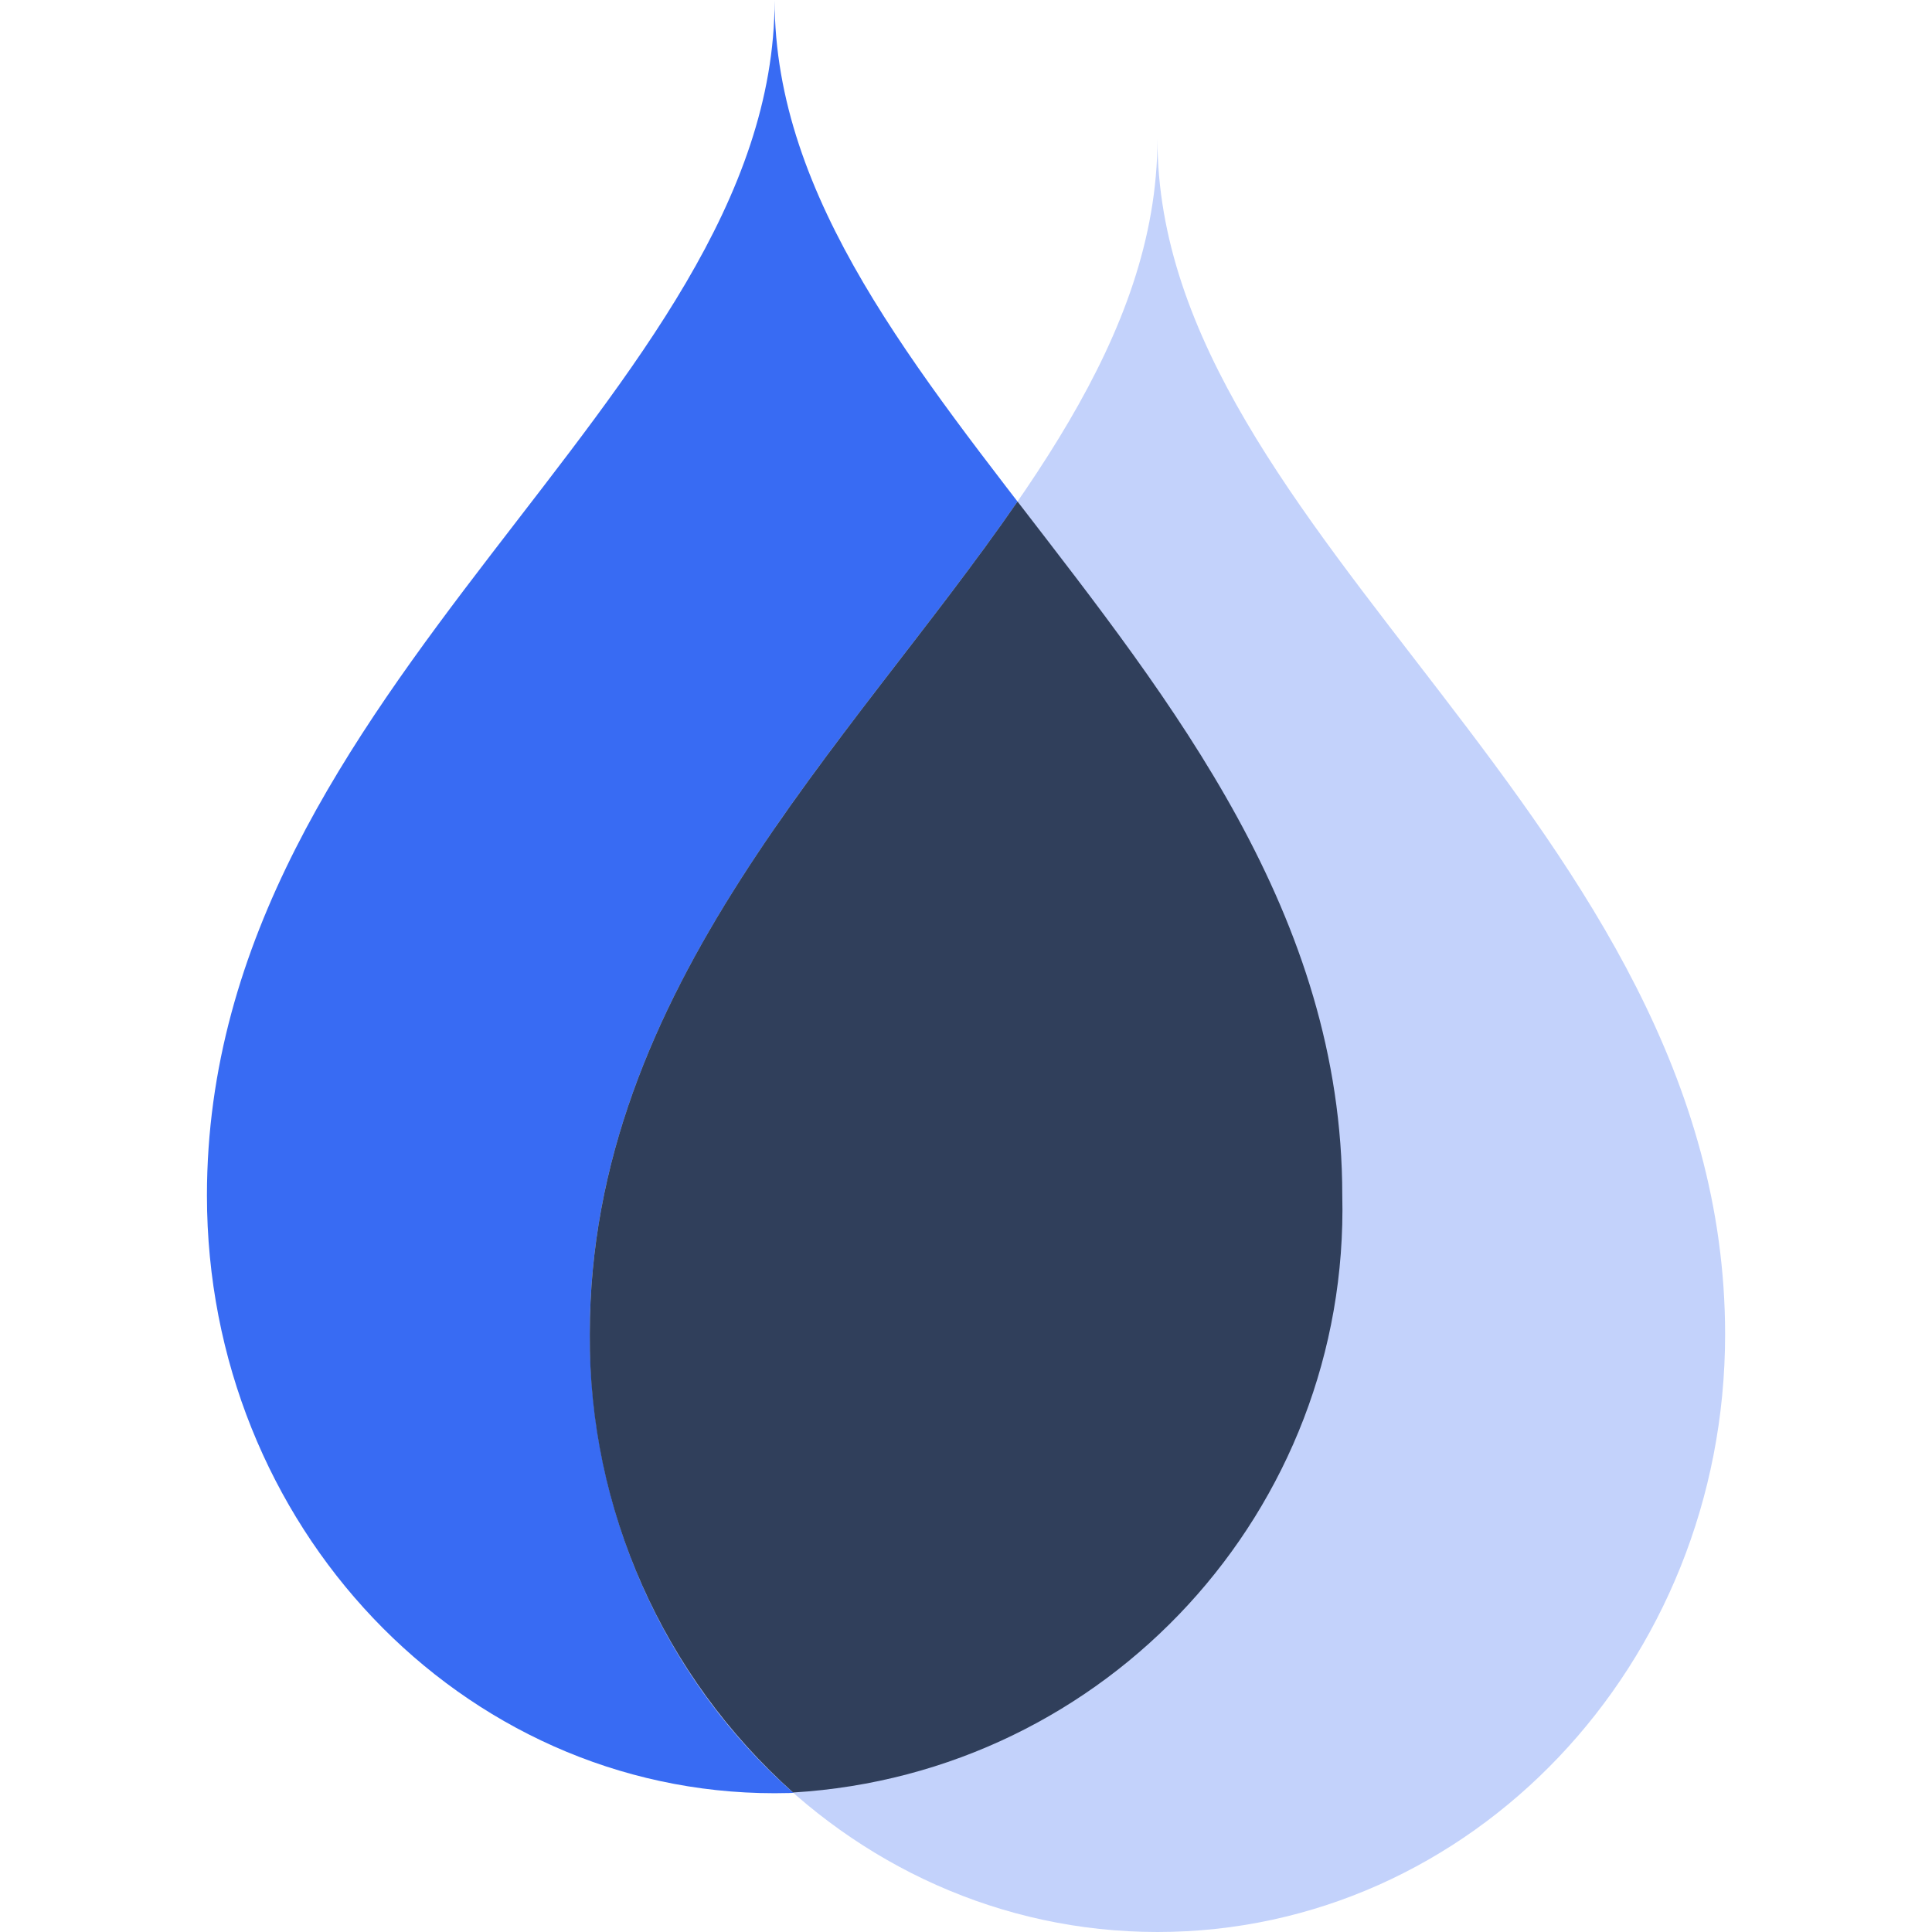
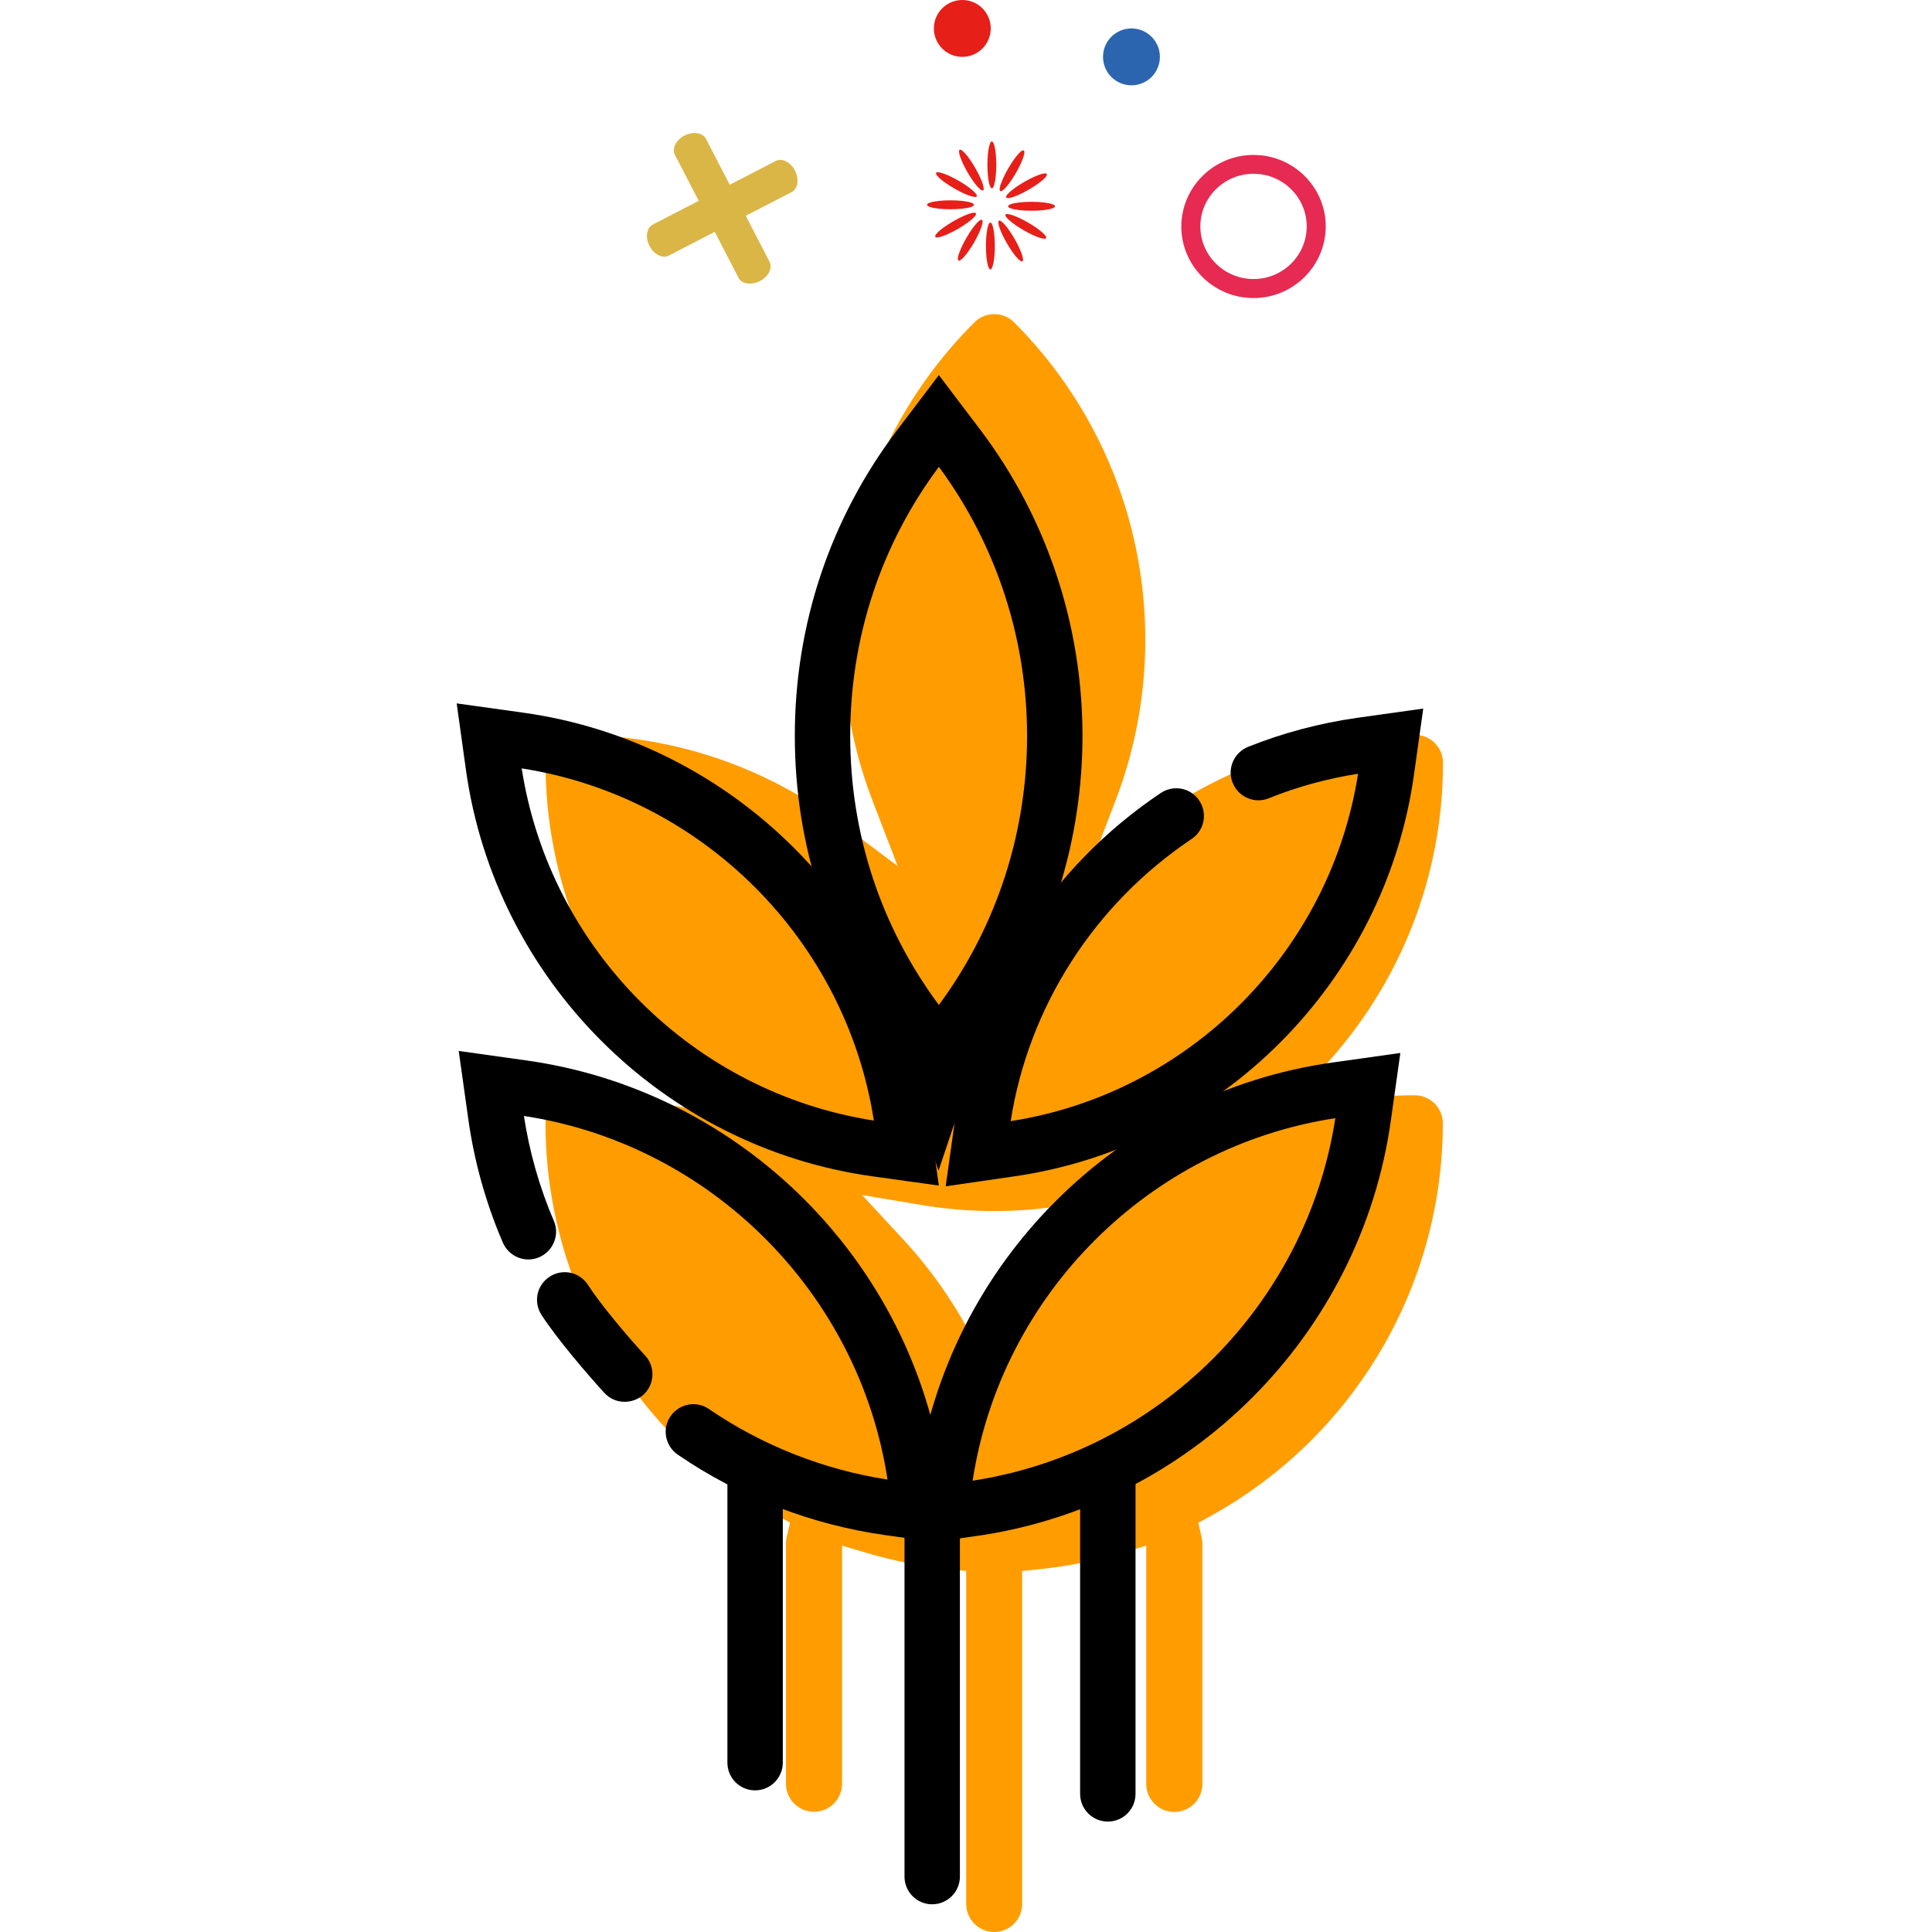
- <svg xmlns="http://www.w3.org/2000/svg" width="32" height="32" class="icon" viewBox="0 0 1024 1024">
-   <path fill="#386BF3" d="M410.558.109c0 210.974-300.876 361.752-300.876 633.548 0 174.943 134.704 316.787 300.876 316.787s300.877-141.817 300.877-316.787C711.408 361.752 410.558 210.974 410.558.109z" />
-   <path fill="#C3D2FB" d="M613.469 73.665c0 211.055-300.877 361.914-300.877 633.547C312.592 882.156 447.296 1024 613.47 1024s300.876-141.817 300.876-316.788C914.29 435.58 613.469 284.72 613.469 73.665z" />
-   <path fill="#303F5B" d="M312.592 707.212c0-183.713 137.636-312.171 226.723-441.39 81.702 106.112 172.12 218.74 172.12 367.726A309.755 309.755 0 0 1 420.36 950.064a323.114 323.114 0 0 1-107.769-242.852z" />
+ <svg xmlns="http://www.w3.org/2000/svg" t="1678164248805" class="icon" viewBox="0 0 1024 1024" version="1.1" p-id="1978" width="200" height="200">
+   <path d="M526.975 1024c-8.222 0-14.877-6.656-14.877-14.877V832.648l-9.494-0.979c-14.192-1.468-28.58-4.307-42.675-8.418l-13.605-4.013v126.165c0 8.222-6.656 14.877-14.877 14.877-8.222 0-14.877-6.656-14.877-14.877V818.065c0-0.979 0.098-2.055 0.392-3.328l1.762-7.732-6.949-3.817c-75.66-42.088-122.641-121.76-122.641-207.893 0-8.222 6.656-14.877 14.877-14.877 13.018 0 26.231 1.077 39.445 3.328l30.734 5.188-21.24-22.806c-41.109-44.241-63.816-101.695-63.816-161.792 0-8.222 6.656-14.877 14.877-14.877 51.777 0 101.01 16.444 142.315 47.471l29.461 22.12-13.214-34.355c-10.571-27.308-15.856-56.182-15.856-85.643 0-63.523 24.763-123.228 69.689-168.154 2.838-2.838 6.558-4.405 10.571-4.405 4.013 0 7.732 1.566 10.571 4.405 66.361 66.361 87.405 166.001 53.539 253.896l-13.214 34.355 29.461-22.12c14.29-10.767 29.559-19.771 45.611-27.014 4.405-1.958 8.907-3.817 13.409-5.481 26.427-9.984 54.616-15.073 83.588-15.073 8.222 0 14.877 6.656 14.877 14.877 0 60.195-22.708 117.649-63.816 161.792l-21.24 22.806 30.636-5.09c13.214-2.251 26.525-3.328 39.445-3.328 8.222 0 14.877 6.656 14.877 14.877 0 86.231-46.981 165.903-122.641 207.893l-6.949 3.817 1.762 7.732c0.294 1.272 0.392 2.349 0.392 3.328v127.339c0 8.222-6.656 14.877-14.877 14.877s-14.877-6.656-14.877-14.877v-126.263l-13.605 4.013c-14.094 4.111-28.385 6.949-42.675 8.418l-9.494 0.979v176.376c0.098 8.222-6.558 14.975-14.78 14.975z m-48.939-367.826c15.954 17.129 29.168 36.313 39.445 57.063l9.494 19.282 9.494-19.282c10.277-20.848 23.491-40.032 39.445-57.063l21.24-22.806-30.734 5.188c-13.018 2.153-26.231 3.328-39.249 3.328h-0.196c-13.018 0-26.231-1.077-39.347-3.328l-30.734-5.188 21.142 22.806z" fill="#FF9D00" p-id="1979" />
+   <path d="M522.571 130.374a12.431 2.349 90 1 0 4.698 0 12.431 2.349 90 1 0-4.698 0Z" fill="#E61F19" p-id="1980" />
+   <path d="M533.648 128.901a12.431 2.349 60 1 0 4.069-2.349 12.431 2.349 60 1 0-4.069 2.349Z" fill="#E61F19" p-id="1981" />
+   <path d="M542.533 122.026a12.431 2.349 30 1 0 2.349-4.069 12.431 2.349 30 1 0-2.349 4.069Z" fill="#E61F19" p-id="1982" />
+   <path d="M534.316 109.33a12.431 2.349 0 1 0 24.861 0 12.431 2.349 0 1 0-24.861 0Z" fill="#E61F19" p-id="1983" />
+   <path d="M533.301 104.672a2.349 12.431 60 1 0 21.53-12.431 2.349 12.431 60 1 0-21.53 12.431Z" fill="#E61F19" p-id="1984" />
+   <path d="M530.176 101.286a2.349 12.431 30 1 0 12.431-21.53 2.349 12.431 30 1 0-12.431 21.53Z" fill="#E61F19" p-id="1985" />
+   <path d="M523.354 87.405a12.431 2.349 90 1 0 4.698 0 12.431 2.349 90 1 0-4.698 0Z" fill="#E61F19" p-id="1986" />
+   <path d="M512.81 91.333a12.431 2.349 60 1 0 4.069-2.349 12.431 2.349 60 1 0-4.069 2.349Z" fill="#E61F19" p-id="1987" />
+   <path d="M505.747 99.872a12.431 2.349 30 1 0 2.349-4.069 12.431 2.349 30 1 0-2.349 4.069Z" fill="#E61F19" p-id="1988" />
+   <path d="M491.348 108.547a12.431 2.349 0 1 0 24.861 0 12.431 2.349 0 1 0-24.861 0Z" fill="#E61F19" p-id="1989" />
+   <path d="M495.732 125.51a2.349 12.431 60 1 0 21.53-12.431 2.349 12.431 60 1 0-21.53 12.431Z" fill="#E61F19" p-id="1990" />
+   <path d="M508.022 138.072a2.349 12.431 30 1 0 12.431-21.53 2.349 12.431 30 1 0-12.431 21.53Z" fill="#E61F19" p-id="1991" />
+   <path d="M599.699 30.146m-15.073 0a15.073 15.073 0 1 0 30.146 0 15.073 15.073 0 1 0-30.146 0Z" fill="#2C65AF" p-id="1992" />
+   <path d="M510.042 15.073m-15.073 0a15.073 15.073 0 1 0 30.146 0 15.073 15.073 0 1 0-30.146 0Z" fill="#E61F19" p-id="1993" />
+   <path d="M402.768 148.97c4.6-2.349 6.851-6.949 5.09-10.277l-33.67-65.089c-1.762-3.328-6.851-4.111-11.354-1.762-4.6 2.349-6.851 6.949-5.09 10.277l33.67 65.089c1.664 3.328 6.754 4.111 11.354 1.762z" fill="#DAB647" p-id="1994" />
+   <path d="M421.365 90.439c-2.349-4.6-6.949-6.851-10.277-5.09l-65.089 33.67c-3.328 1.762-4.111 6.851-1.762 11.354s6.949 6.851 10.277 5.09l65.089-33.67c3.328-1.664 4.111-6.754 1.762-11.354z" fill="#DAB647" p-id="1995" />
+   <path d="M664.396 82.12c21.142 0 38.27 17.031 38.27 37.879S685.538 157.975 664.396 157.975s-38.27-17.031-38.27-37.879 17.129-37.977 38.27-37.977z m0 65.774c15.563 0 28.189-12.528 28.189-27.895s-12.626-27.895-28.189-27.895-28.189 12.528-28.189 27.895 12.626 27.895 28.189 27.895z" fill="#E62A52" p-id="1996" />
+   <path d="M504.855 818.652l-35.53-4.992c-39.151-5.481-77.226-20.163-110.113-42.675-6.656-4.6-8.418-13.703-3.817-20.359 4.6-6.656 13.703-8.418 20.359-3.817 28.287 19.38 60.978 32.202 94.648 37.389-15.073-98.955-93.767-177.649-192.722-192.722 2.936 19.086 8.222 37.781 15.856 55.595 3.23 7.439-0.294 16.052-7.732 19.282-7.439 3.23-16.052-0.294-19.282-7.732-9.103-21.142-15.269-43.36-18.401-66.068l-4.992-35.53 35.53 4.992C393.078 577.872 484.007 668.801 499.961 783.024l4.894 35.628z" fill="" p-id="1997" />
+   <path d="M331.121 742.992c-4.013 0-7.928-1.566-10.864-4.796-8.418-9.201-24.861-28.287-33.279-41.305-4.405-6.851-2.447-15.856 4.405-20.261s15.856-2.447 20.261 4.405c6.362 9.886 20.163 26.427 30.342 37.487 5.481 5.971 4.992 15.269-0.979 20.75-2.838 2.447-6.362 3.719-9.886 3.719zM481.071 819.239l4.992-35.53c15.856-114.028 106.589-204.761 220.617-220.617l35.53-4.992-4.992 35.53c-15.856 114.028-106.589 204.761-220.617 220.617l-35.53 4.992zM707.756 592.652c-98.759 15.073-177.159 93.474-192.232 192.135C614.283 769.713 692.585 691.313 707.756 592.652z m0.881-14.975zM497.612 628.377l-35.138-4.894C351.089 608.018 262.411 519.341 246.946 407.956l-4.894-35.138 35.138 4.894c111.385 15.465 200.063 104.142 215.527 215.527l4.894 35.138zM276.505 407.271c14.877 95.725 90.831 171.776 186.653 186.653-14.877-95.725-90.929-171.776-186.653-186.653z" fill="" p-id="1998" />
+   <path d="M501.233 628.768l4.894-34.942c9.788-70.374 49.624-133.701 109.134-173.538 6.754-4.502 15.856-2.741 20.359 4.013 4.502 6.754 2.741 15.856-4.013 20.359-51.582 34.551-86.426 88.873-95.92 149.558 94.354-14.682 169.329-89.656 184.109-184.109-16.248 2.545-32.104 6.851-47.373 13.018-7.537 3.034-16.052-0.685-19.086-8.222-3.034-7.537 0.685-16.052 8.222-19.086 18.597-7.439 37.977-12.528 57.846-15.367l34.942-4.894-4.894 34.942c-15.367 110.211-103.066 197.909-213.178 213.178L501.233 628.768z" fill="" p-id="1999" />
+   <path d="M497.416 620.547l-23.295-70.276c-34.551-46.492-52.854-101.793-52.854-160.226 0-59.216 18.793-115.3 54.322-162.184l22.023-29.07 22.023 29.07c71.647 94.844 72.136 226.979 1.468 322.312l-23.686 70.374z m0.196-373.111c-30.734 41.305-46.981 90.537-46.981 142.608 0 51.973 16.248 101.206 46.981 142.608 62.348-84.273 62.348-200.846 0-285.217z m-10.375-10.669zM400.223 948.928c-8.124 0-14.682-6.558-14.682-14.682V782.926c0-8.124 6.558-14.682 14.682-14.682s14.682 6.558 14.682 14.682v151.319c0 8.026-6.558 14.682-14.682 14.682zM494.088 1009.318c-8.124 0-14.682-6.558-14.682-14.682V782.926c0-8.124 6.558-14.682 14.682-14.682s14.682 6.558 14.682 14.682v211.71c0 8.124-6.656 14.682-14.682 14.682zM587.17 965.469c-8.124 0-14.682-6.558-14.682-14.682V782.926c0-8.124 6.558-14.682 14.682-14.682s14.682 6.558 14.682 14.682V950.787c0 8.124-6.558 14.682-14.682 14.682z" fill="" p-id="2000" />
</svg>
